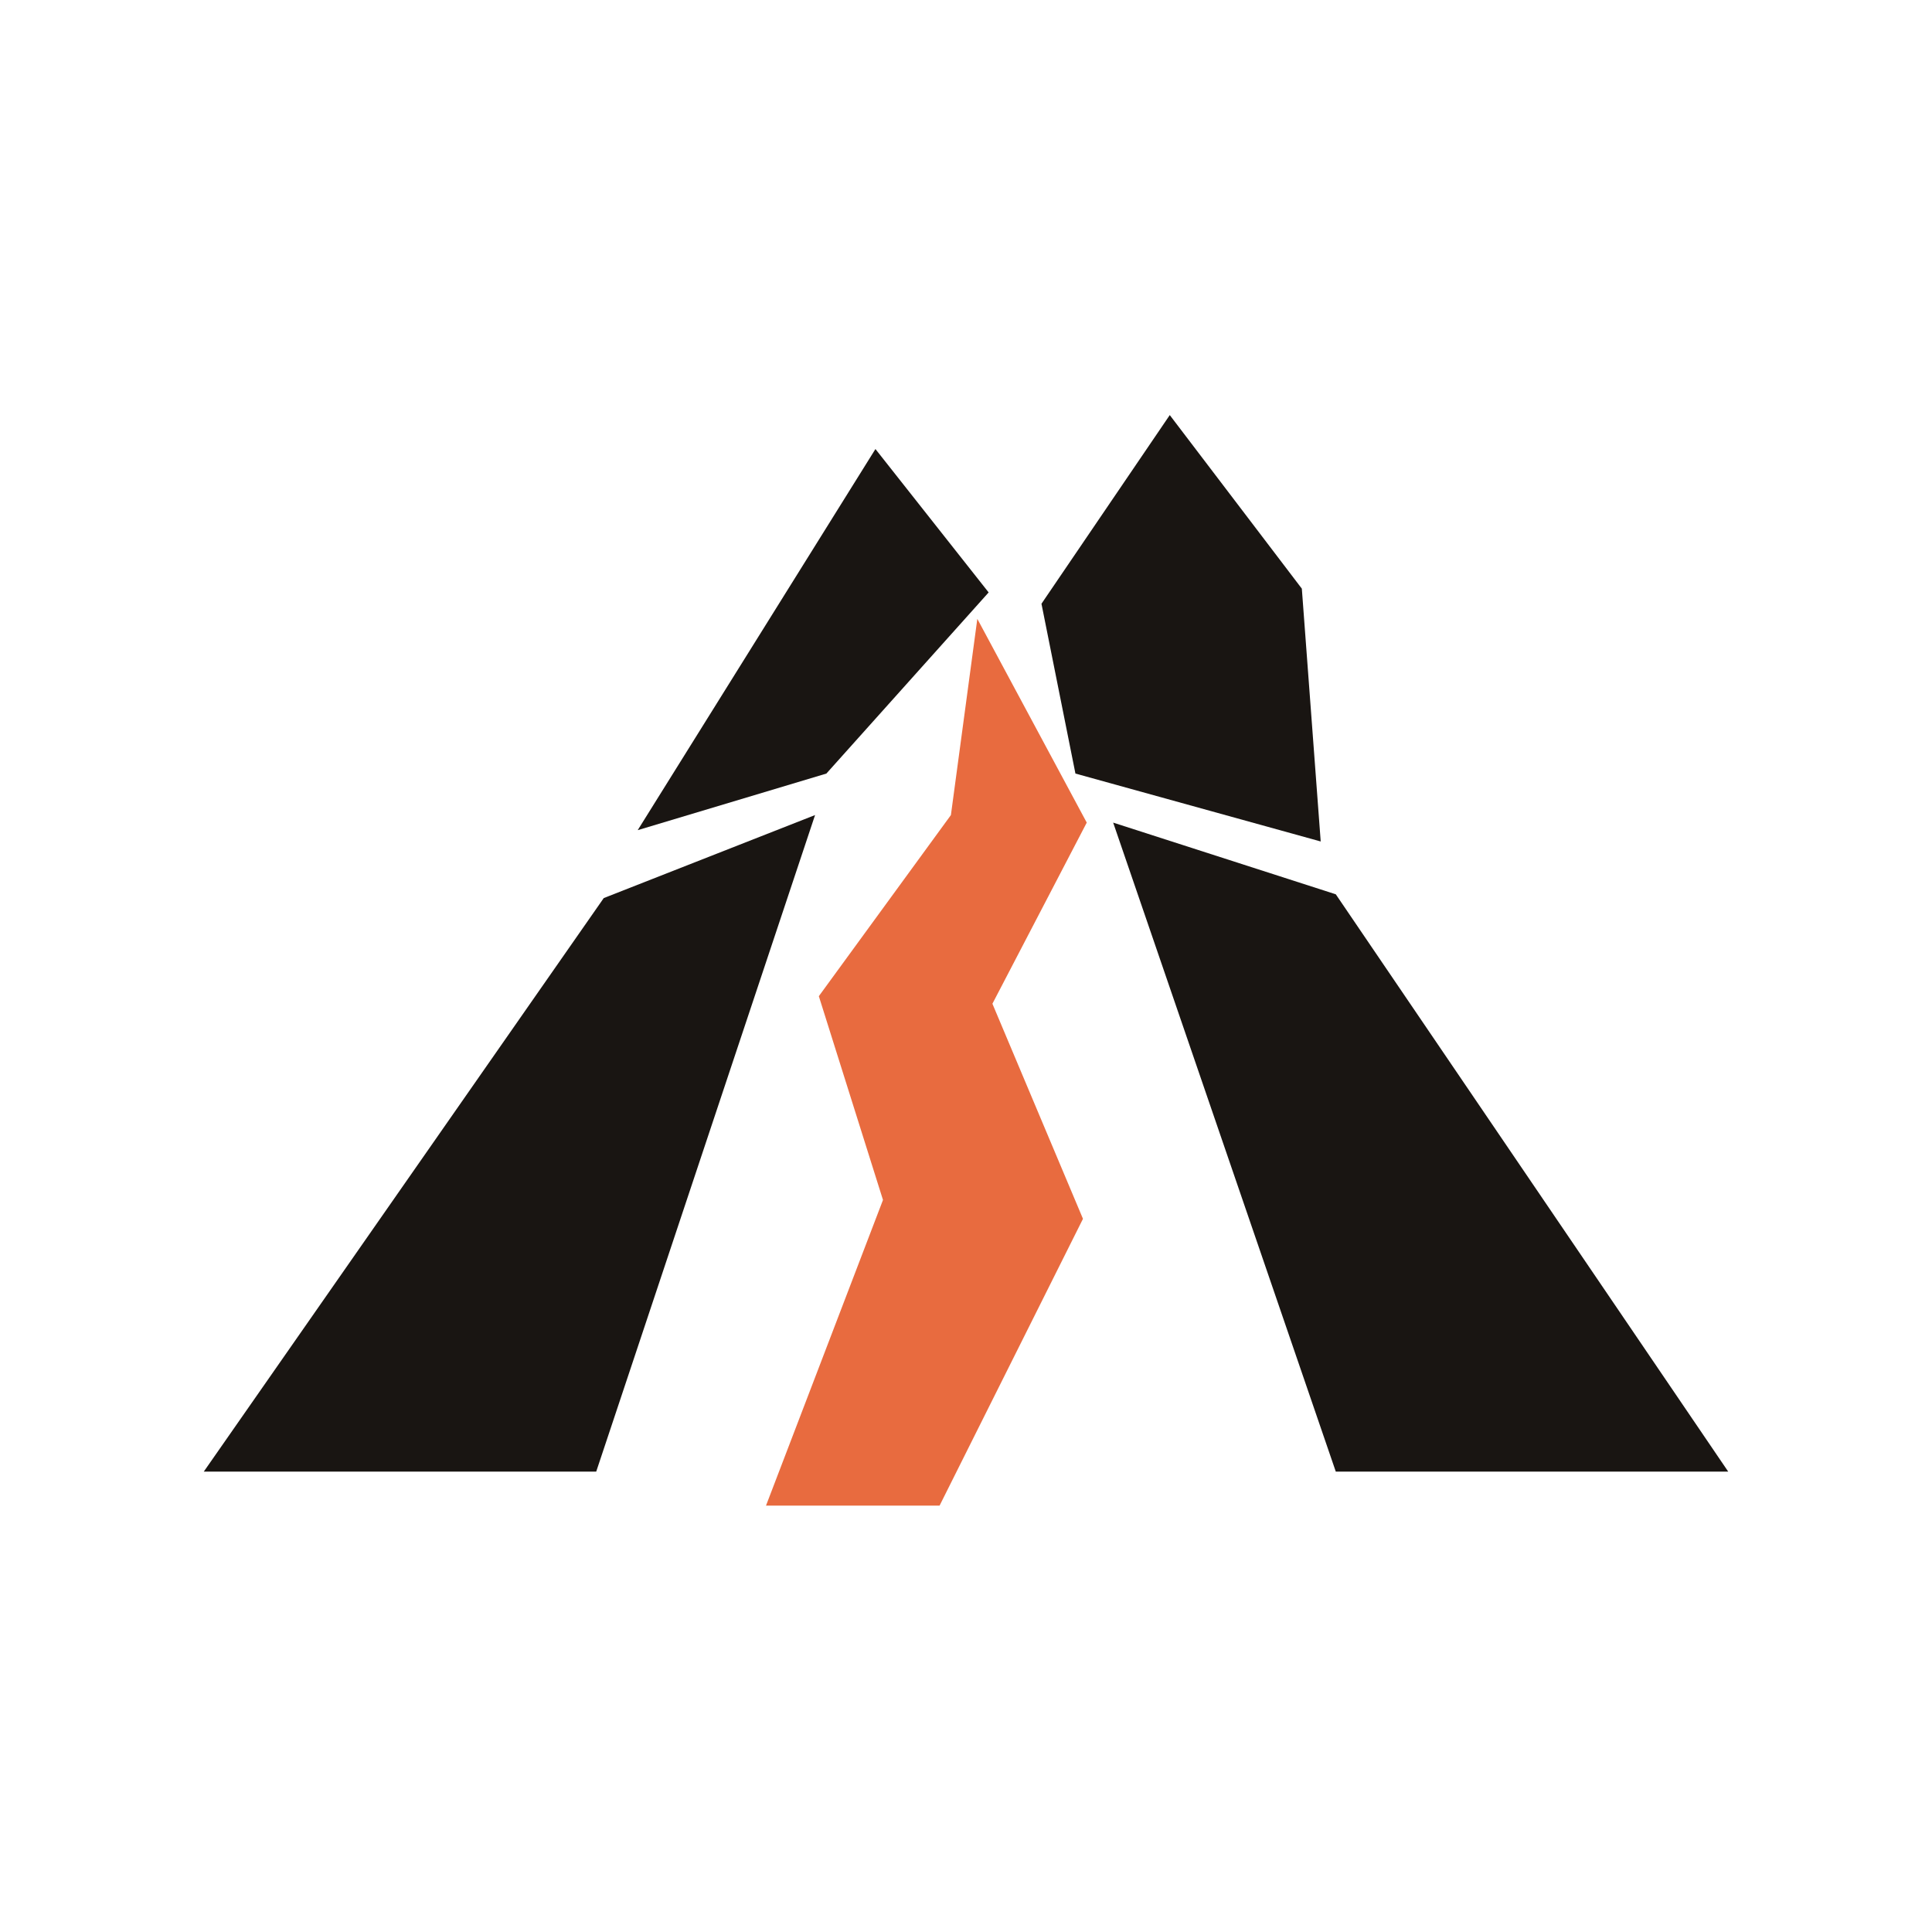
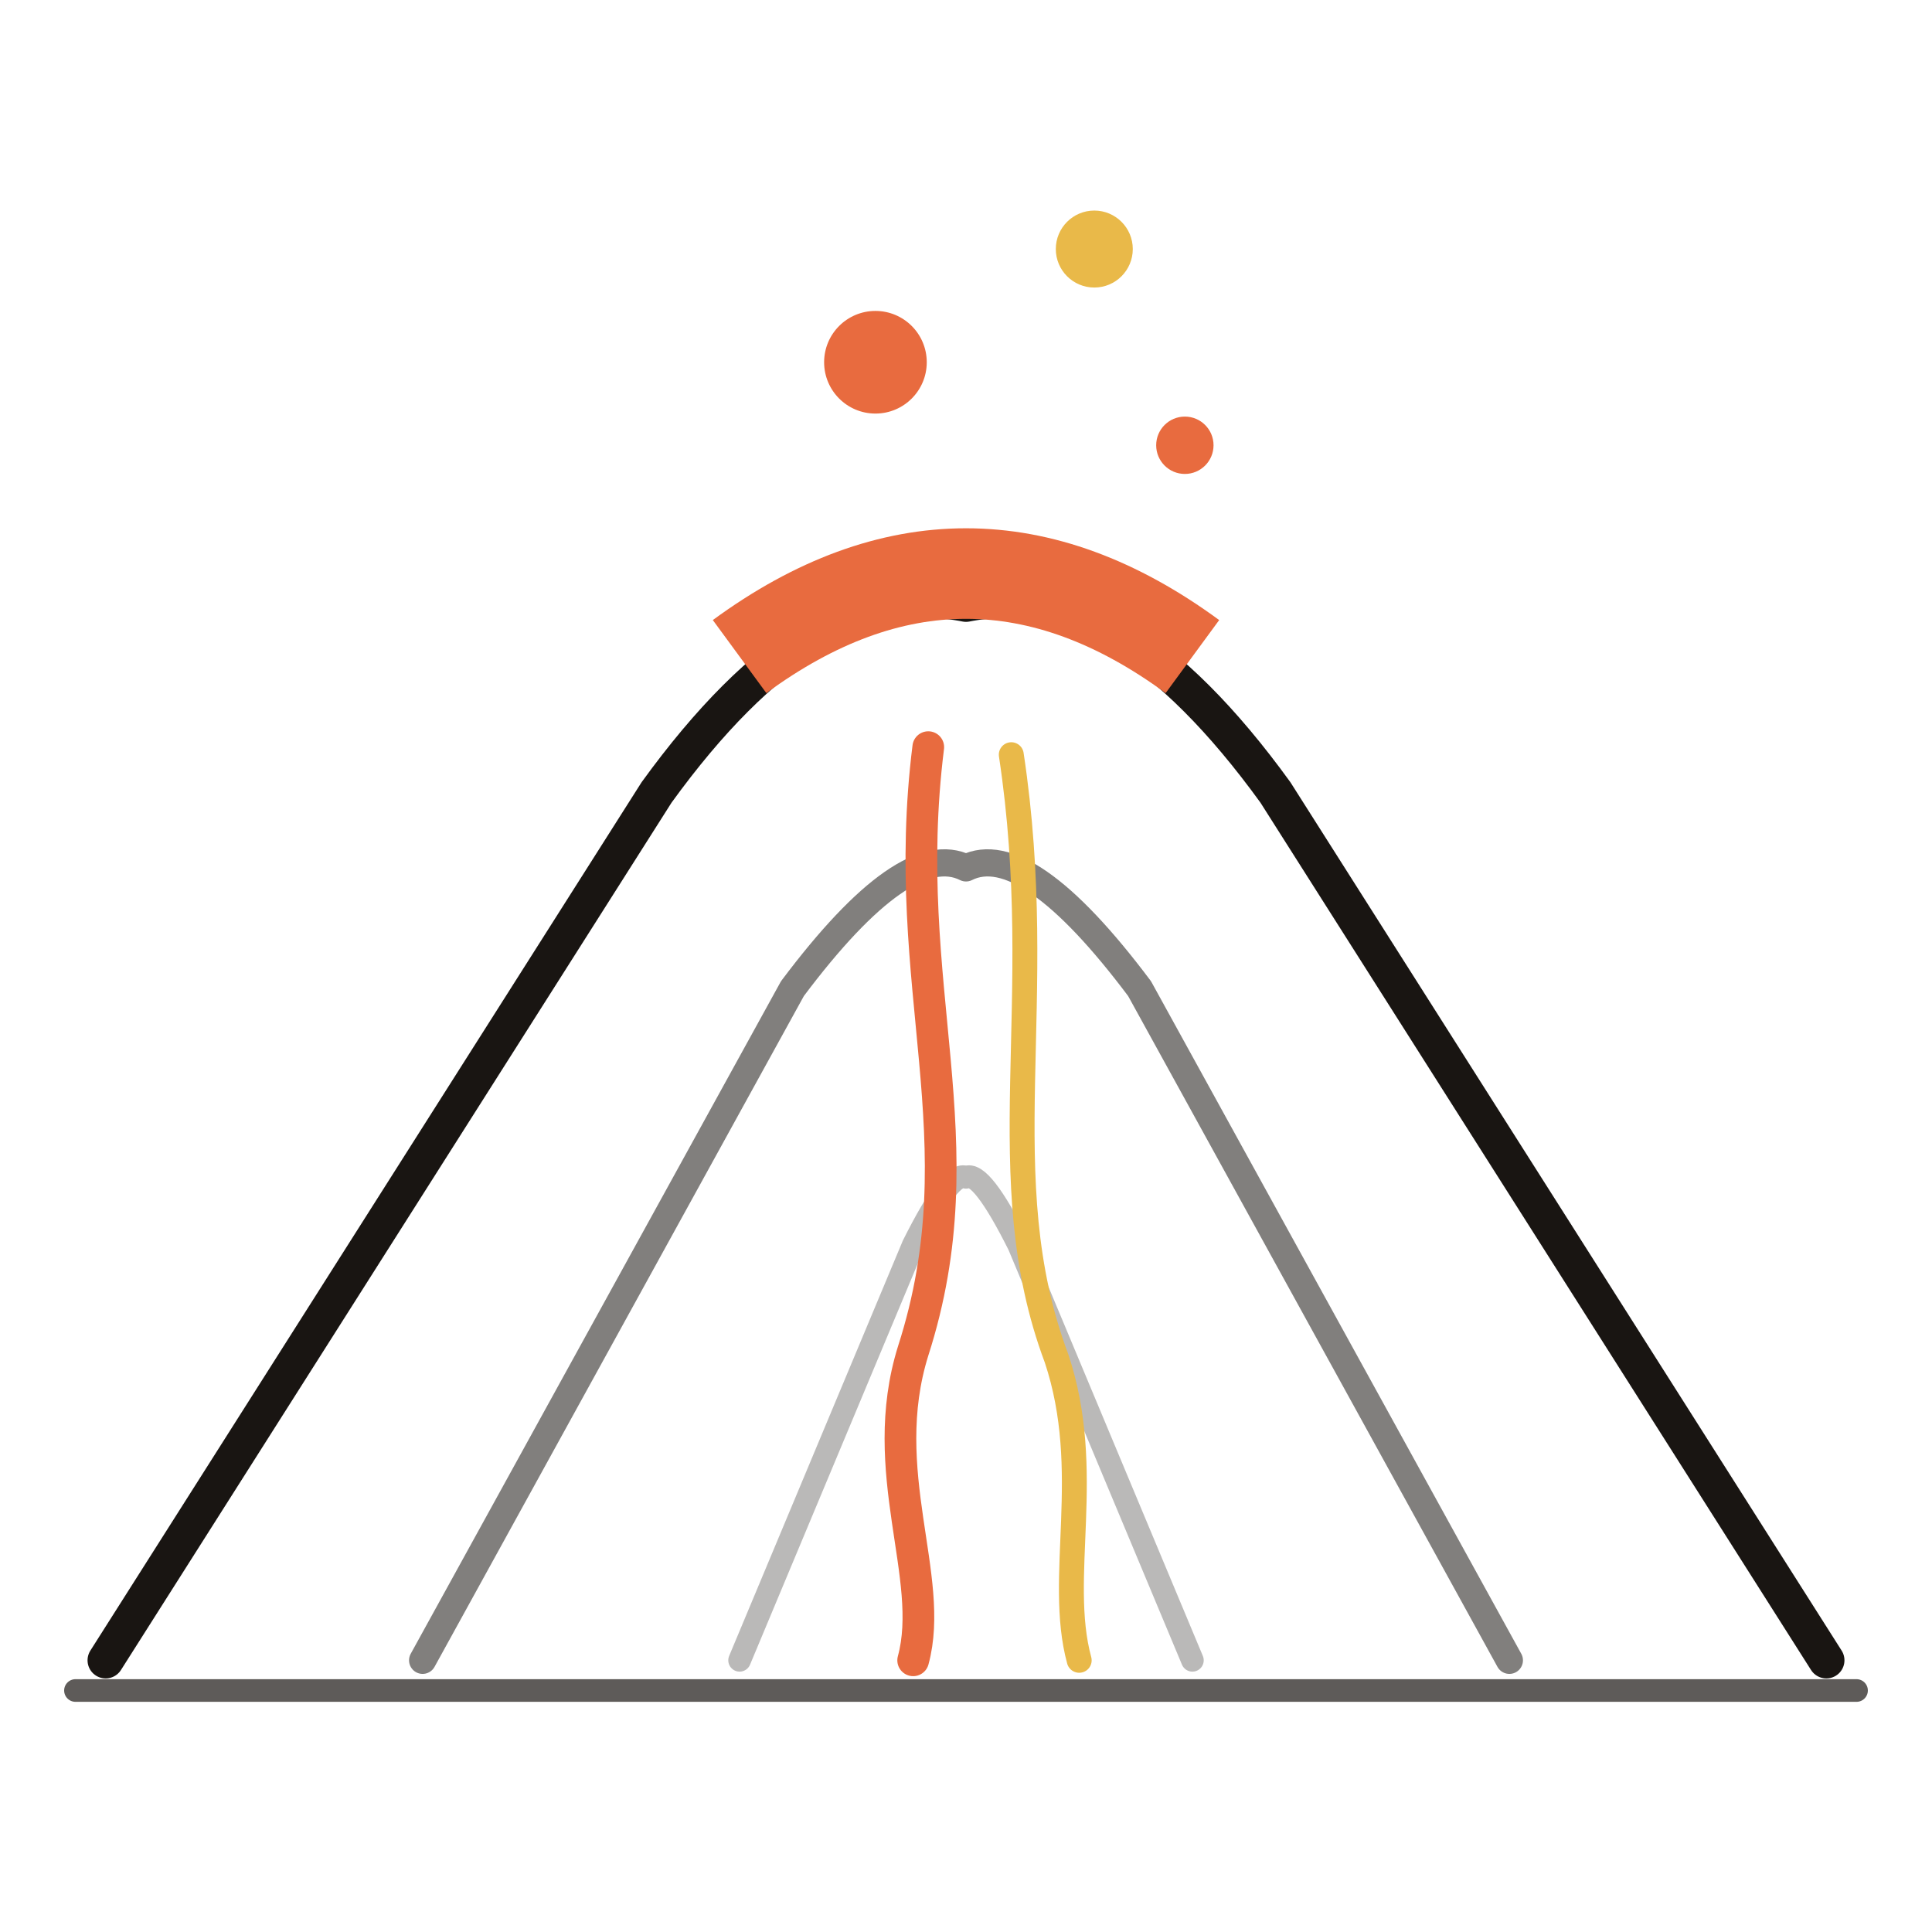
<svg xmlns="http://www.w3.org/2000/svg" viewBox="0 0 512 512" role="img" aria-labelledby="title desc">
-   <g fill="#191512">
-     <path d="M54 390 160 238l56-22-58 174Z" />
-     <path d="m169 220 63-101 30 38-43 48Z" />
-     <path d="m276 160 34-50 35 46 5 67-65-18Z" />
-     <path d="m354 237 104 153H354l-59-172Z" />
+   <g fill="none" stroke-linecap="round" stroke-linejoin="round">
+     <path d="M28 440 174 210q42-58 82-50 40-8 82 50l146 230" stroke="#191512" stroke-width="9.6" />
+     <path d="M112 440 210 262q30-40 46-32 16-8 46 32l98 178" stroke="#191512" stroke-width="7.2" opacity=".55" />
+     <path d="M196 440 242 330q10-20 14-18 4-2 14 18l46 110" stroke="#191512" stroke-width="6.0" opacity=".3" />
+     <path d="M268 200c10 66-6 112 12 160 10 30 0 58 6 80" stroke="#E9B949" stroke-width="6.6" />
+     <path d="M246 198c-8 64 14 104-4 160-10 32 6 60 0 82" stroke="#E86B3F" stroke-width="8.4" />
+     <path d="M196 174q60-44 120 0" stroke="#E86B3F" stroke-width="24" stroke-linecap="butt" />
+     <path d="M20 448h472" stroke="#191512" stroke-width="6.0" opacity=".7" />
  </g>
-   <path fill="#E86B3F" d="m259 164 29 54-25 48 24 57-38 76h-46l31-81-17-54 35-48Z" />
+   <circle cx="232" cy="96" r="13.6" fill="#E86B3F" />
+   <circle cx="290" cy="66" r="10.2" fill="#E9B949" />
+   <circle cx="314" cy="118" r="7.6" fill="#E86B3F" />
</svg>
